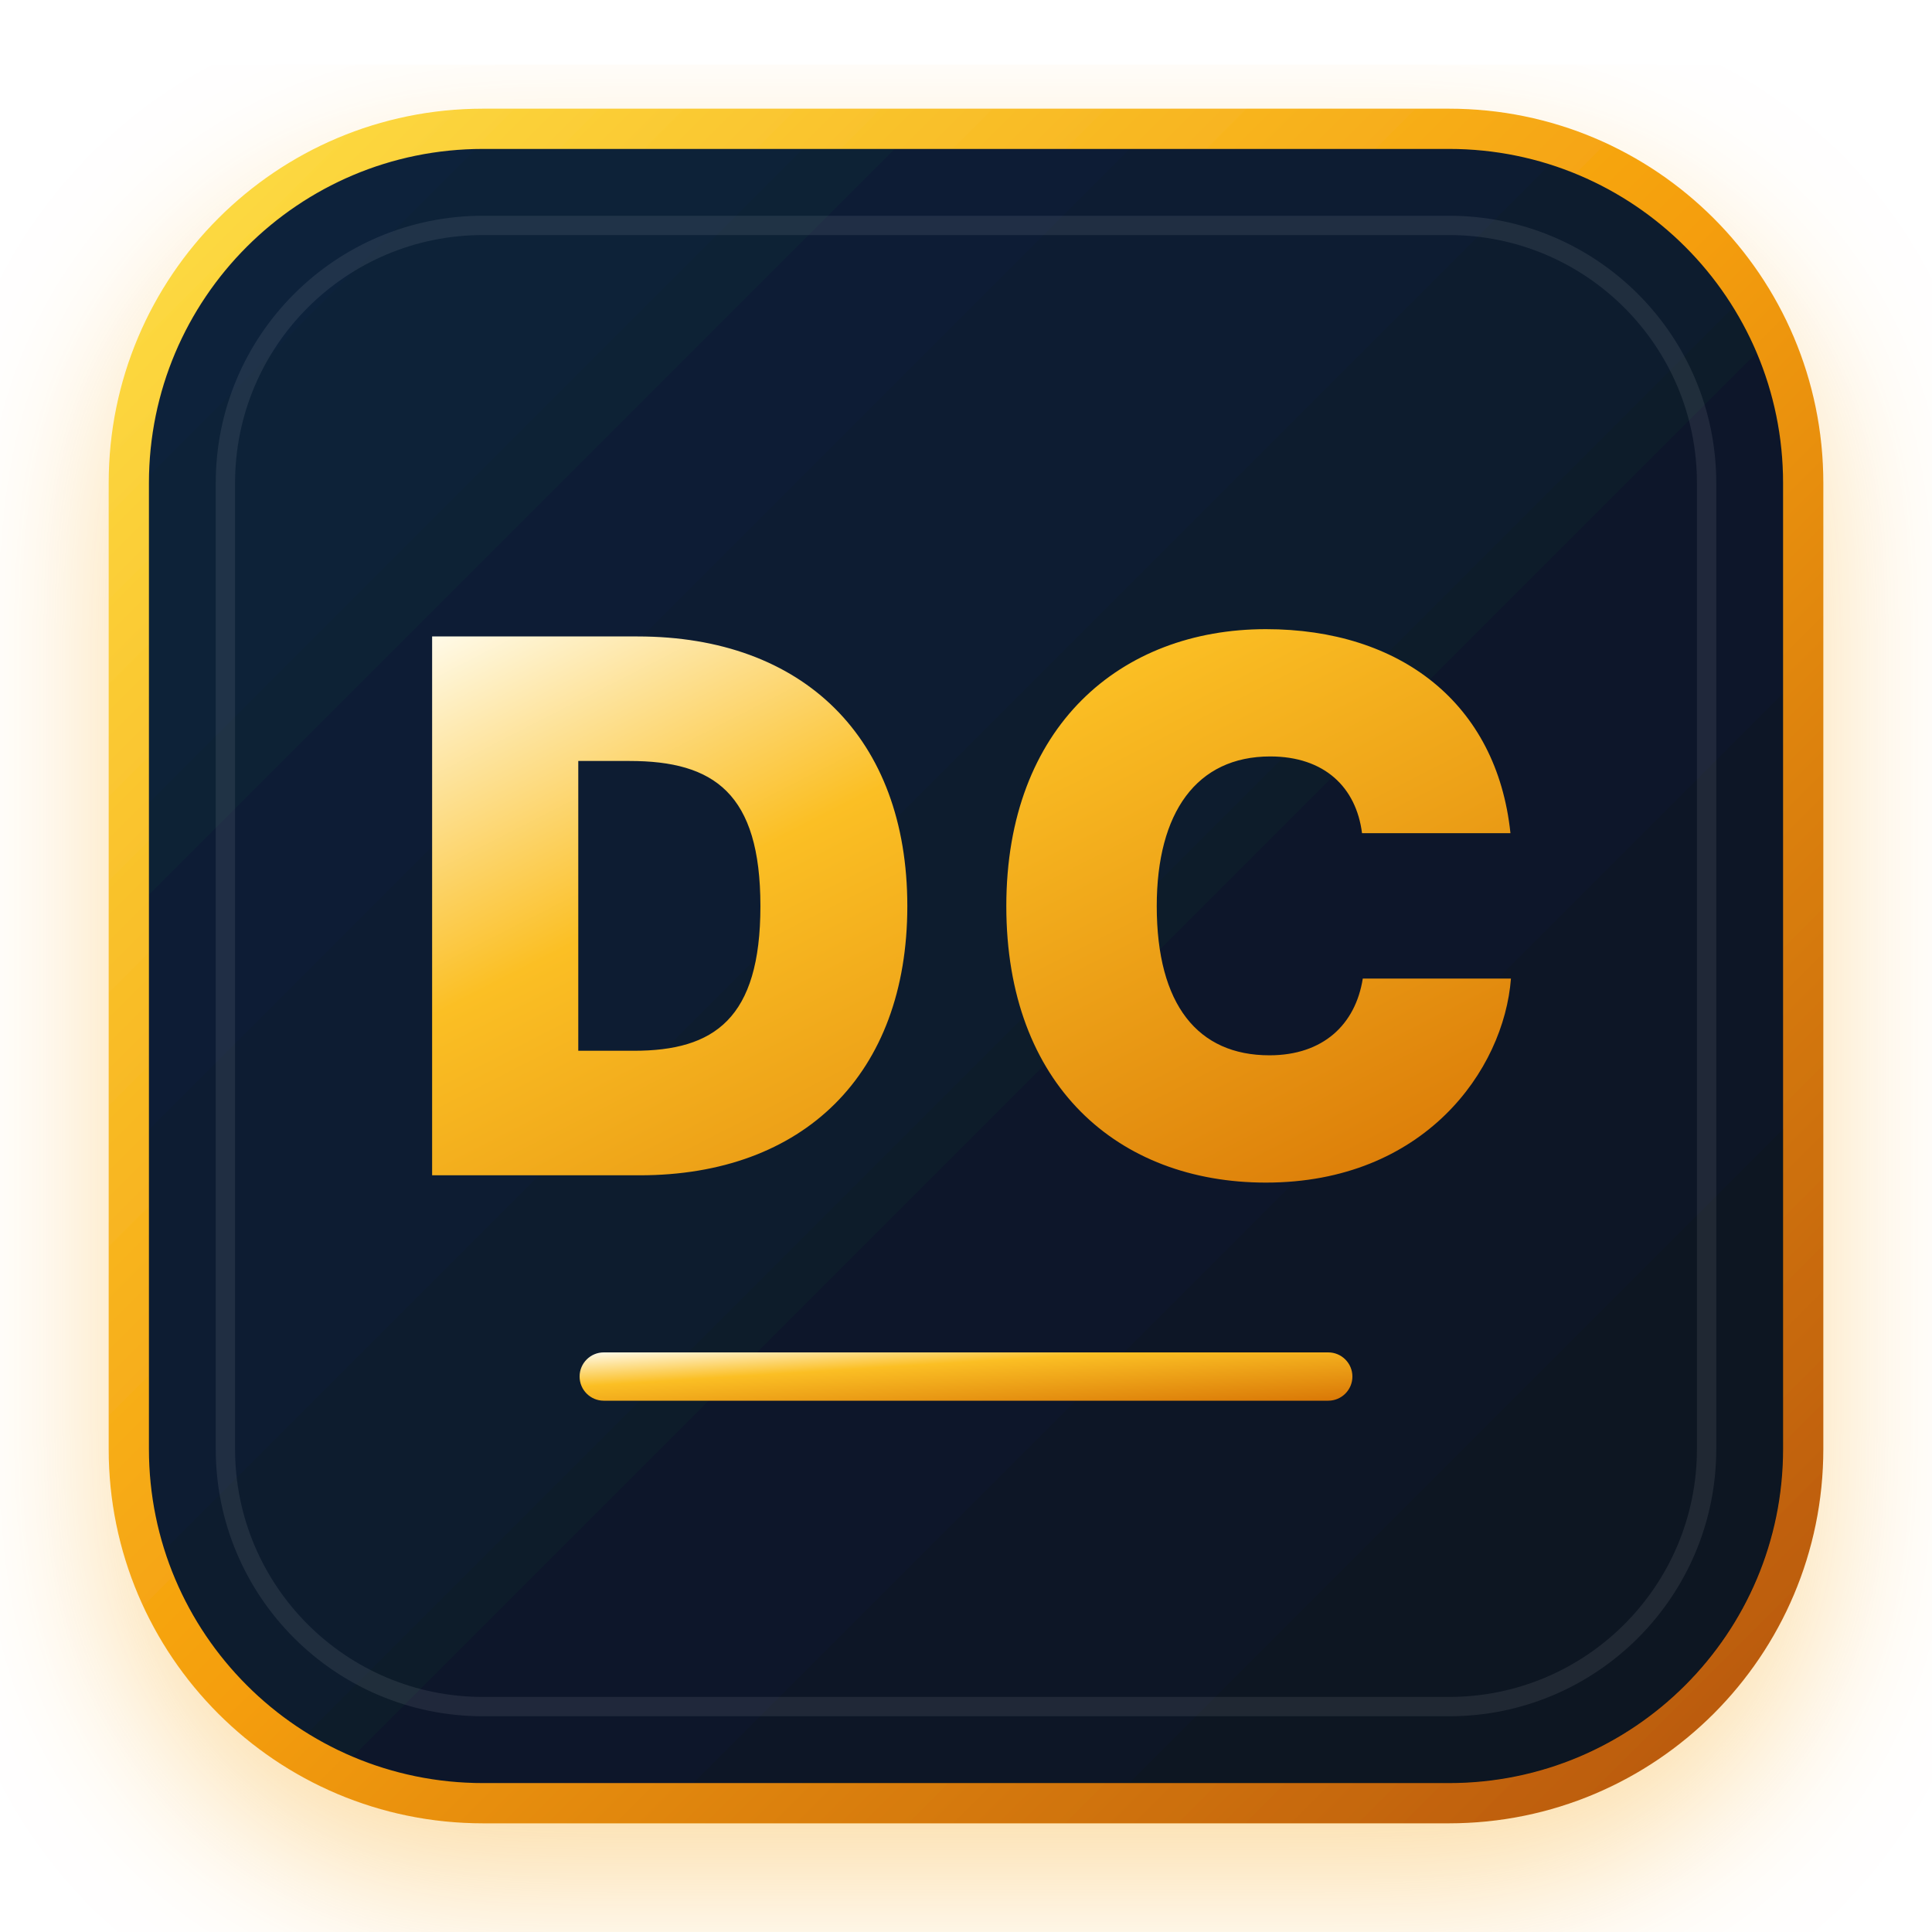
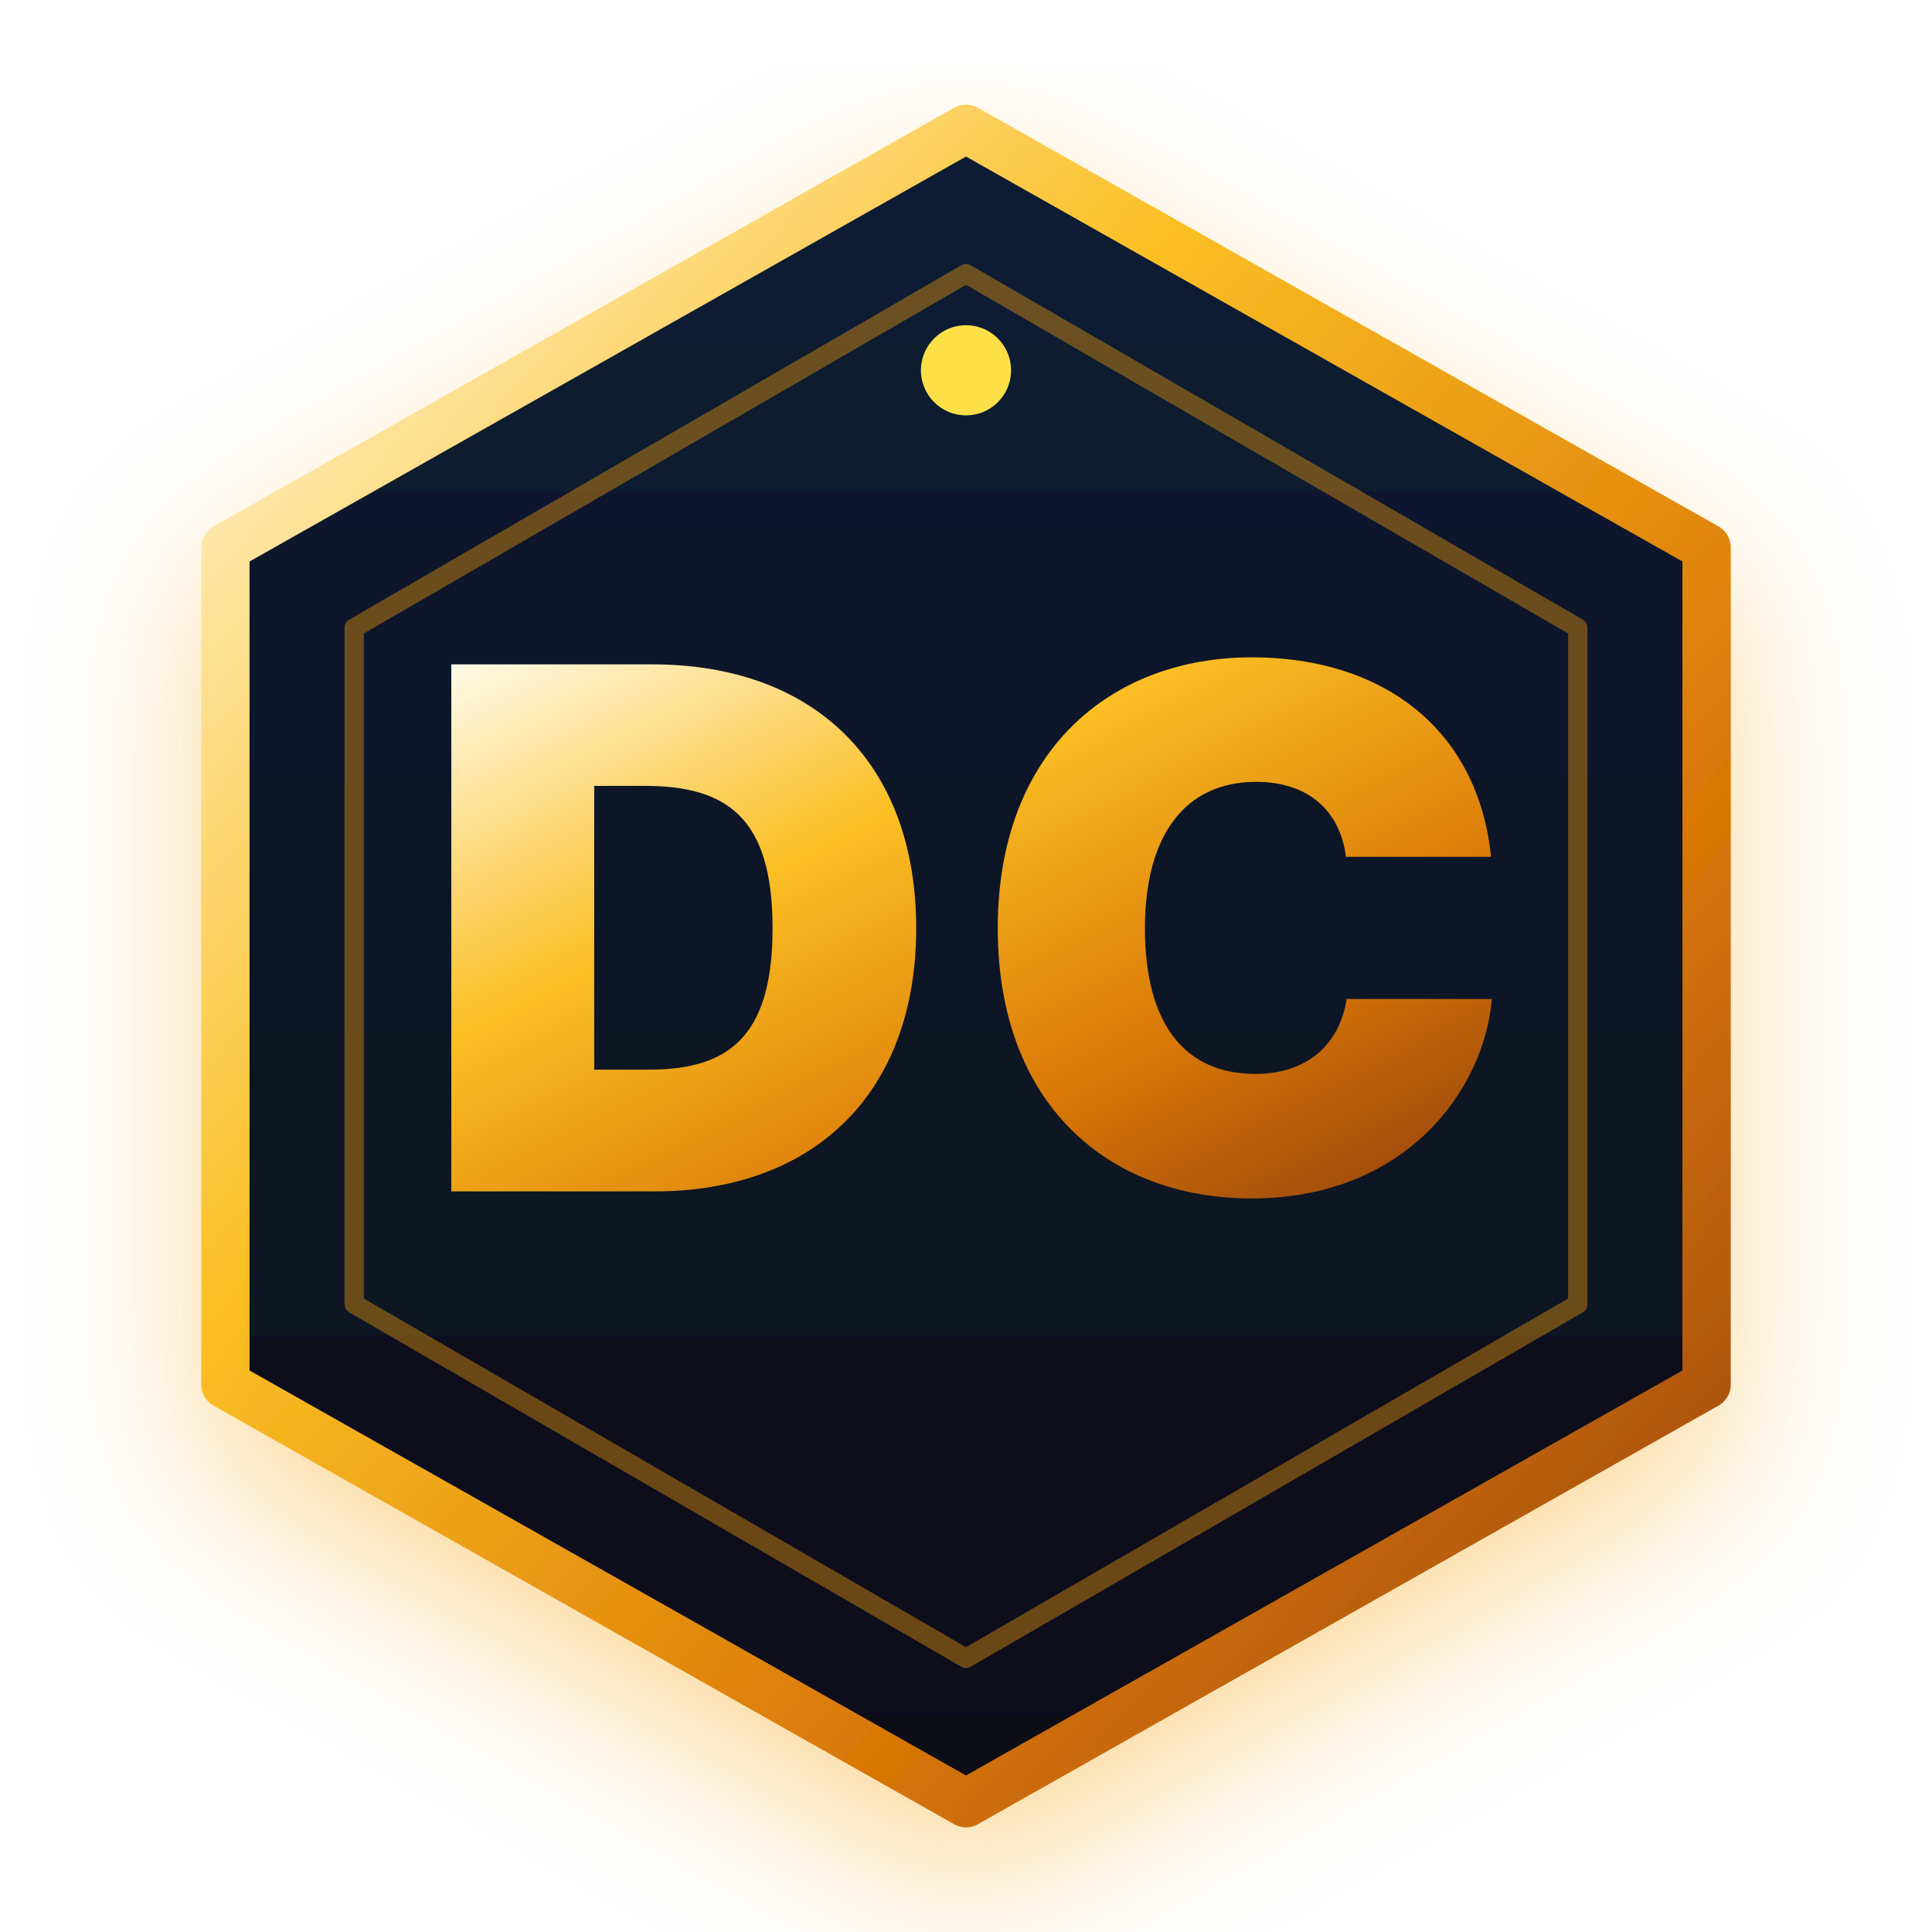
<svg xmlns="http://www.w3.org/2000/svg" viewBox="0 0 120 120" width="100%" height="100%">
  <defs>
-     <linearGradient id="goldText1" x1="0%" y1="0%" x2="100%" y2="100%">
+     <linearGradient id="shieldGoldGrad" x1="0%" y1="0%" x2="100%" y2="100%">
      <stop offset="0%" stop-color="#fffbeb" />
      <stop offset="35%" stop-color="#fbbf24" />
-       <stop offset="100%" stop-color="#d97706" />
+       <stop offset="70%" stop-color="#d97706" />
+       <stop offset="100%" stop-color="#92400e" />
    </linearGradient>
-     <linearGradient id="bgBox1" x1="0%" y1="0%" x2="100%" y2="100%">
-       <stop offset="0%" stop-color="#12243d" />
-       <stop offset="100%" stop-color="#07111e" />
+     <linearGradient id="shieldBgGrad" x1="0%" y1="0%" x2="0%" y2="100%">
+       <stop offset="0%" stop-color="#111d33" />
+       <stop offset="100%" stop-color="#070d18" />
    </linearGradient>
-     <linearGradient id="borderGold1" x1="0%" y1="0%" x2="100%" y2="100%">
-       <stop offset="0%" stop-color="#fde047" />
-       <stop offset="50%" stop-color="#f59e0b" />
-       <stop offset="100%" stop-color="#b45309" />
-     </linearGradient>
-     <filter id="shadow1" x="-20%" y="-20%" width="140%" height="140%">
-       <feDropShadow dx="0" dy="4" stdDeviation="5" flood-color="#f59e0b" flood-opacity="0.35" />
+     <filter id="shieldShadow" x="-20%" y="-20%" width="140%" height="140%">
+       <feDropShadow dx="0" dy="4" stdDeviation="5" flood-color="#f59e0b" flood-opacity="0.38" />
    </filter>
  </defs>
-   <rect x="8" y="8" width="104" height="104" rx="22" fill="url(#bgBox1)" stroke="url(#borderGold1)" stroke-width="2.5" filter="url(#shadow1)" />
-   <rect x="14" y="14" width="92" height="92" rx="16" fill="none" stroke="rgba(255,255,255,0.08)" stroke-width="1.2" />
-   <text x="60" y="73" font-family="'Montserrat', 'Outfit', 'Inter', 'Segoe UI', Arial, sans-serif" font-weight="900" font-size="46" letter-spacing="3" fill="url(#goldText1)" text-anchor="middle">DC</text>
-   <rect x="36" y="84" width="48" height="3" rx="1.5" fill="url(#goldText1)" />
+   <polygon points="60,8 106,34 106,86 60,112 14,86 14,34" fill="url(#shieldBgGrad)" stroke="url(#shieldGoldGrad)" stroke-width="3" stroke-linejoin="round" filter="url(#shieldShadow)" />
+   <polygon points="60,17 98,39 98,81 60,103 22,81 22,39" fill="none" stroke="rgba(245, 158, 11, 0.4)" stroke-width="1.2" stroke-linejoin="round" />
+   <circle cx="60" cy="23" r="2.8" fill="#fde047" />
+   <text x="60" y="74" font-family="'Montserrat', 'Outfit', 'Inter', 'Segoe UI', Arial, sans-serif" font-weight="900" font-size="45" letter-spacing="2" fill="url(#shieldGoldGrad)" text-anchor="middle">DC</text>
</svg>
